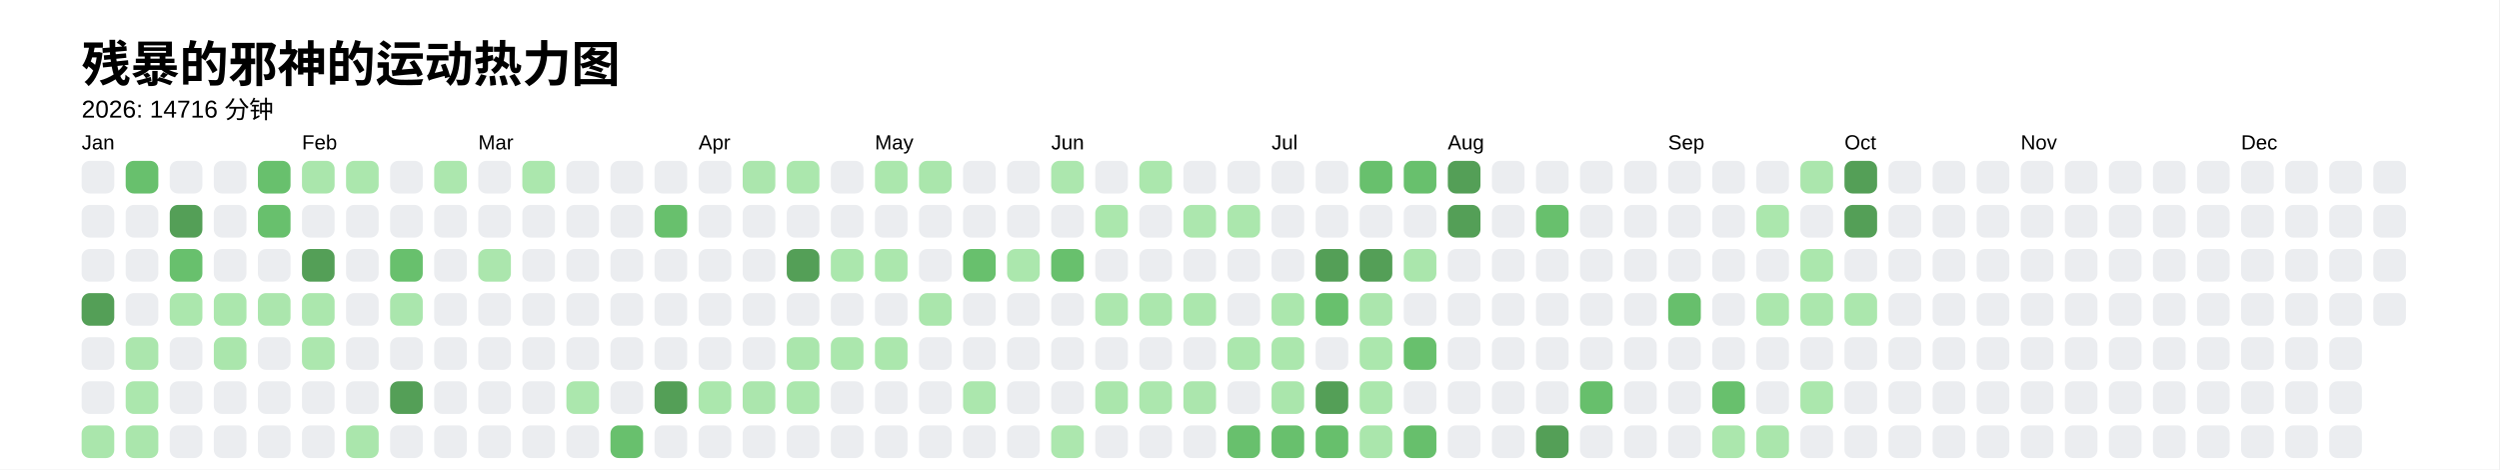
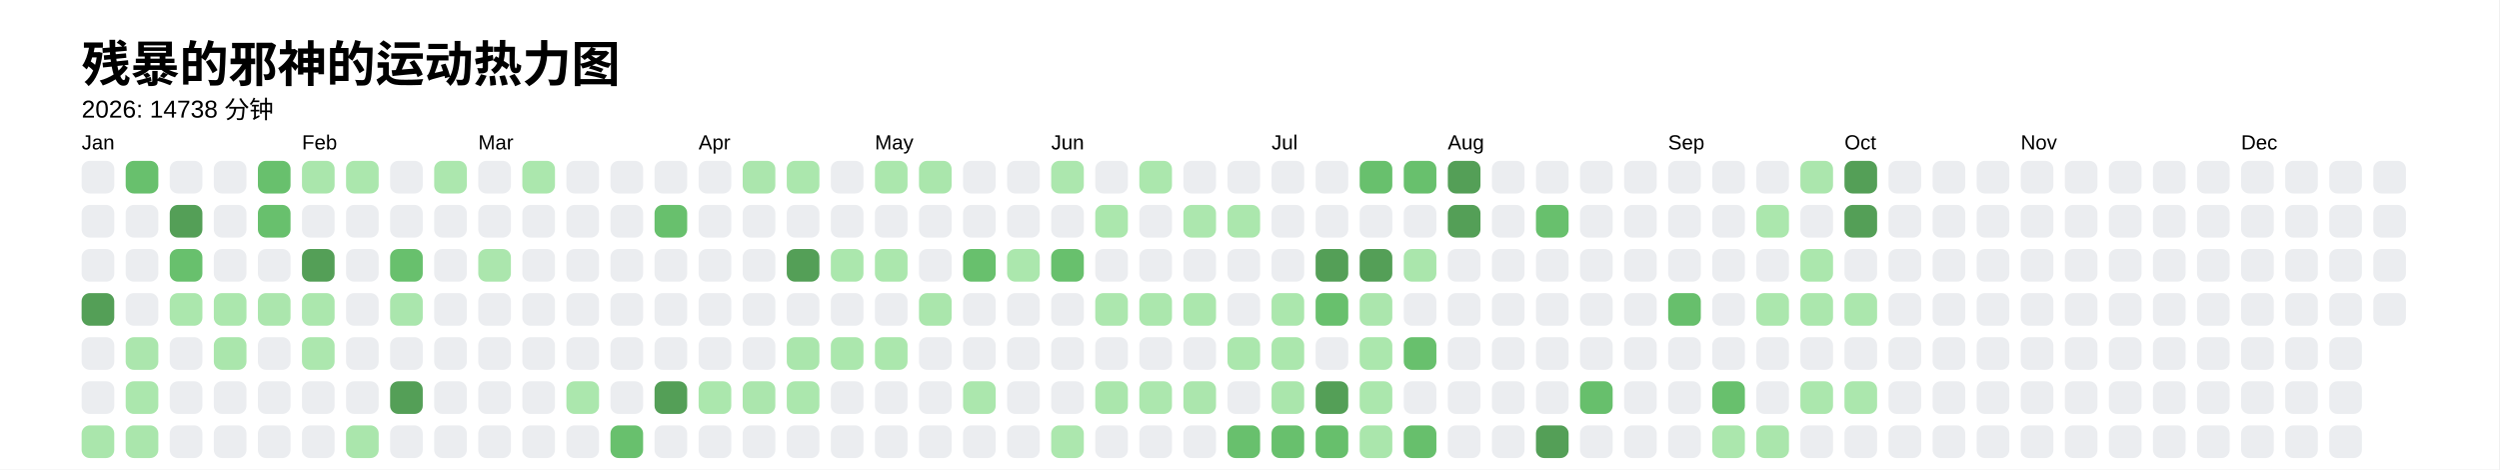
<svg xmlns="http://www.w3.org/2000/svg" baseProfile="full" height="57.5mm" version="1.1" viewBox="0,0,306.2,57.5" width="306.2mm">
  <defs />
  <rect fill="#FFFFFF" height="57.5" width="306.2" x="0" y="0" />
  <text fill="#000000" style="font-size:6px; font-family:Arial; font-weight:bold;" x="10" y="10">残暴的邪神的运动热力图</text>
-   <text fill="#000000" style="font-size:3px; font-family:Arial;" x="10" y="14.4">2026: 14716 分钟</text>
+   <text fill="#000000" style="font-size:3px; font-family:Arial;" x="10" y="14.4">2026: 14738 分钟</text>
  <text fill="#000000" style="font-size:2.5px; font-family:Arial" x="10" y="18.3">Jan</text>
  <rect fill="#EBEDF0" height="4" rx="1" ry="1" width="4" x="10" y="19.7" />
  <rect fill="#EBEDF0" height="4" rx="1" ry="1" width="4" x="10" y="25.1" />
  <rect fill="#EBEDF0" height="4" rx="1" ry="1" width="4" x="10" y="30.5" />
  <rect fill="#549F57" height="4" rx="1" ry="1" width="4" x="10" y="35.9" />
  <rect fill="#EBEDF0" height="4" rx="1" ry="1" width="4" x="10" y="41.3" />
  <rect fill="#EBEDF0" height="4" rx="1" ry="1" width="4" x="10" y="46.7" />
  <rect fill="#aae6ac" height="4" rx="1" ry="1" width="4" x="10" y="52.1" />
  <rect fill="#68c06d" height="4" rx="1" ry="1" width="4" x="15.4" y="19.7" />
  <rect fill="#EBEDF0" height="4" rx="1" ry="1" width="4" x="15.4" y="25.1" />
  <rect fill="#EBEDF0" height="4" rx="1" ry="1" width="4" x="15.4" y="30.5" />
  <rect fill="#EBEDF0" height="4" rx="1" ry="1" width="4" x="15.4" y="35.9" />
  <rect fill="#abe6ad" height="4" rx="1" ry="1" width="4" x="15.4" y="41.3" />
  <rect fill="#abe7ad" height="4" rx="1" ry="1" width="4" x="15.4" y="46.7" />
  <rect fill="#aae6ac" height="4" rx="1" ry="1" width="4" x="15.4" y="52.1" />
  <rect fill="#EBEDF0" height="4" rx="1" ry="1" width="4" x="20.8" y="19.7" />
  <rect fill="#549F57" height="4" rx="1" ry="1" width="4" x="20.8" y="25.1" />
  <rect fill="#68c06d" height="4" rx="1" ry="1" width="4" x="20.8" y="30.5" />
  <rect fill="#abe7ad" height="4" rx="1" ry="1" width="4" x="20.8" y="35.9" />
  <rect fill="#EBEDF0" height="4" rx="1" ry="1" width="4" x="20.8" y="41.3" />
  <rect fill="#EBEDF0" height="4" rx="1" ry="1" width="4" x="20.8" y="46.7" />
  <rect fill="#EBEDF0" height="4" rx="1" ry="1" width="4" x="20.8" y="52.1" />
  <rect fill="#EBEDF0" height="4" rx="1" ry="1" width="4" x="26.2" y="19.7" />
  <rect fill="#EBEDF0" height="4" rx="1" ry="1" width="4" x="26.2" y="25.1" />
  <rect fill="#EBEDF0" height="4" rx="1" ry="1" width="4" x="26.2" y="30.5" />
  <rect fill="#abe7ad" height="4" rx="1" ry="1" width="4" x="26.2" y="35.9" />
  <rect fill="#aae6ac" height="4" rx="1" ry="1" width="4" x="26.2" y="41.3" />
  <rect fill="#EBEDF0" height="4" rx="1" ry="1" width="4" x="26.2" y="46.7" />
  <rect fill="#EBEDF0" height="4" rx="1" ry="1" width="4" x="26.2" y="52.1" />
  <rect fill="#68c06d" height="4" rx="1" ry="1" width="4" x="31.6" y="19.7" />
  <rect fill="#68c06d" height="4" rx="1" ry="1" width="4" x="31.6" y="25.1" />
  <rect fill="#EBEDF0" height="4" rx="1" ry="1" width="4" x="31.6" y="30.5" />
  <rect fill="#abe6ad" height="4" rx="1" ry="1" width="4" x="31.6" y="35.9" />
  <rect fill="#EBEDF0" height="4" rx="1" ry="1" width="4" x="31.6" y="41.3" />
  <rect fill="#EBEDF0" height="4" rx="1" ry="1" width="4" x="31.6" y="46.7" />
  <rect fill="#EBEDF0" height="4" rx="1" ry="1" width="4" x="31.6" y="52.1" />
  <text fill="#000000" style="font-size:2.5px; font-family:Arial" x="37.0" y="18.3">Feb</text>
  <rect fill="#aae6ac" height="4" rx="1" ry="1" width="4" x="37.0" y="19.7" />
  <rect fill="#EBEDF0" height="4" rx="1" ry="1" width="4" x="37.0" y="25.1" />
  <rect fill="#549F57" height="4" rx="1" ry="1" width="4" x="37.0" y="30.5" />
  <rect fill="#abe7ad" height="4" rx="1" ry="1" width="4" x="37.0" y="35.9" />
  <rect fill="#ace7ae" height="4" rx="1" ry="1" width="4" x="37.0" y="41.3" />
  <rect fill="#EBEDF0" height="4" rx="1" ry="1" width="4" x="37.0" y="46.7" />
  <rect fill="#EBEDF0" height="4" rx="1" ry="1" width="4" x="37.0" y="52.1" />
  <rect fill="#abe7ad" height="4" rx="1" ry="1" width="4" x="42.4" y="19.7" />
  <rect fill="#EBEDF0" height="4" rx="1" ry="1" width="4" x="42.4" y="25.1" />
  <rect fill="#EBEDF0" height="4" rx="1" ry="1" width="4" x="42.4" y="30.5" />
  <rect fill="#EBEDF0" height="4" rx="1" ry="1" width="4" x="42.4" y="35.9" />
  <rect fill="#EBEDF0" height="4" rx="1" ry="1" width="4" x="42.4" y="41.3" />
  <rect fill="#EBEDF0" height="4" rx="1" ry="1" width="4" x="42.4" y="46.7" />
  <rect fill="#aae6ac" height="4" rx="1" ry="1" width="4" x="42.4" y="52.1" />
  <rect fill="#EBEDF0" height="4" rx="1" ry="1" width="4" x="47.8" y="19.7" />
  <rect fill="#EBEDF0" height="4" rx="1" ry="1" width="4" x="47.8" y="25.1" />
  <rect fill="#68c06d" height="4" rx="1" ry="1" width="4" x="47.8" y="30.5" />
  <rect fill="#aae6ad" height="4" rx="1" ry="1" width="4" x="47.8" y="35.9" />
  <rect fill="#EBEDF0" height="4" rx="1" ry="1" width="4" x="47.8" y="41.3" />
  <rect fill="#549F57" height="4" rx="1" ry="1" width="4" x="47.8" y="46.7" />
  <rect fill="#EBEDF0" height="4" rx="1" ry="1" width="4" x="47.8" y="52.1" />
  <rect fill="#ace7ae" height="4" rx="1" ry="1" width="4" x="53.2" y="19.7" />
  <rect fill="#EBEDF0" height="4" rx="1" ry="1" width="4" x="53.2" y="25.1" />
  <rect fill="#EBEDF0" height="4" rx="1" ry="1" width="4" x="53.2" y="30.5" />
  <rect fill="#EBEDF0" height="4" rx="1" ry="1" width="4" x="53.2" y="35.9" />
  <rect fill="#EBEDF0" height="4" rx="1" ry="1" width="4" x="53.2" y="41.3" />
  <rect fill="#EBEDF0" height="4" rx="1" ry="1" width="4" x="53.2" y="46.7" />
  <rect fill="#EBEDF0" height="4" rx="1" ry="1" width="4" x="53.2" y="52.1" />
  <text fill="#000000" style="font-size:2.5px; font-family:Arial" x="58.6" y="18.3">Mar</text>
  <rect fill="#EBEDF0" height="4" rx="1" ry="1" width="4" x="58.6" y="19.7" />
  <rect fill="#EBEDF0" height="4" rx="1" ry="1" width="4" x="58.6" y="25.1" />
  <rect fill="#abe6ad" height="4" rx="1" ry="1" width="4" x="58.6" y="30.5" />
  <rect fill="#EBEDF0" height="4" rx="1" ry="1" width="4" x="58.6" y="35.9" />
  <rect fill="#EBEDF0" height="4" rx="1" ry="1" width="4" x="58.6" y="41.3" />
  <rect fill="#EBEDF0" height="4" rx="1" ry="1" width="4" x="58.6" y="46.7" />
  <rect fill="#EBEDF0" height="4" rx="1" ry="1" width="4" x="58.6" y="52.1" />
  <rect fill="#abe7ad" height="4" rx="1" ry="1" width="4" x="64" y="19.7" />
  <rect fill="#EBEDF0" height="4" rx="1" ry="1" width="4" x="64" y="25.1" />
  <rect fill="#EBEDF0" height="4" rx="1" ry="1" width="4" x="64" y="30.5" />
  <rect fill="#EBEDF0" height="4" rx="1" ry="1" width="4" x="64" y="35.9" />
  <rect fill="#EBEDF0" height="4" rx="1" ry="1" width="4" x="64" y="41.3" />
  <rect fill="#EBEDF0" height="4" rx="1" ry="1" width="4" x="64" y="46.7" />
  <rect fill="#EBEDF0" height="4" rx="1" ry="1" width="4" x="64" y="52.1" />
  <rect fill="#EBEDF0" height="4" rx="1" ry="1" width="4" x="69.4" y="19.7" />
  <rect fill="#EBEDF0" height="4" rx="1" ry="1" width="4" x="69.4" y="25.1" />
  <rect fill="#EBEDF0" height="4" rx="1" ry="1" width="4" x="69.4" y="30.5" />
  <rect fill="#EBEDF0" height="4" rx="1" ry="1" width="4" x="69.4" y="35.9" />
  <rect fill="#EBEDF0" height="4" rx="1" ry="1" width="4" x="69.4" y="41.3" />
  <rect fill="#abe7ad" height="4" rx="1" ry="1" width="4" x="69.4" y="46.7" />
  <rect fill="#EBEDF0" height="4" rx="1" ry="1" width="4" x="69.4" y="52.1" />
  <rect fill="#EBEDF0" height="4" rx="1" ry="1" width="4" x="74.8" y="19.7" />
  <rect fill="#EBEDF0" height="4" rx="1" ry="1" width="4" x="74.8" y="25.1" />
  <rect fill="#EBEDF0" height="4" rx="1" ry="1" width="4" x="74.8" y="30.5" />
  <rect fill="#EBEDF0" height="4" rx="1" ry="1" width="4" x="74.8" y="35.9" />
  <rect fill="#EBEDF0" height="4" rx="1" ry="1" width="4" x="74.8" y="41.3" />
  <rect fill="#EBEDF0" height="4" rx="1" ry="1" width="4" x="74.8" y="46.7" />
  <rect fill="#68c06d" height="4" rx="1" ry="1" width="4" x="74.8" y="52.1" />
  <rect fill="#EBEDF0" height="4" rx="1" ry="1" width="4" x="80.2" y="19.7" />
  <rect fill="#68c06d" height="4" rx="1" ry="1" width="4" x="80.2" y="25.1" />
  <rect fill="#EBEDF0" height="4" rx="1" ry="1" width="4" x="80.2" y="30.5" />
  <rect fill="#EBEDF0" height="4" rx="1" ry="1" width="4" x="80.2" y="35.9" />
  <rect fill="#EBEDF0" height="4" rx="1" ry="1" width="4" x="80.2" y="41.3" />
  <rect fill="#549F57" height="4" rx="1" ry="1" width="4" x="80.2" y="46.7" />
  <rect fill="#EBEDF0" height="4" rx="1" ry="1" width="4" x="80.2" y="52.1" />
  <text fill="#000000" style="font-size:2.5px; font-family:Arial" x="85.6" y="18.3">Apr</text>
  <rect fill="#EBEDF0" height="4" rx="1" ry="1" width="4" x="85.6" y="19.7" />
  <rect fill="#EBEDF0" height="4" rx="1" ry="1" width="4" x="85.6" y="25.1" />
  <rect fill="#EBEDF0" height="4" rx="1" ry="1" width="4" x="85.6" y="30.5" />
  <rect fill="#EBEDF0" height="4" rx="1" ry="1" width="4" x="85.6" y="35.9" />
  <rect fill="#EBEDF0" height="4" rx="1" ry="1" width="4" x="85.6" y="41.3" />
  <rect fill="#abe7ad" height="4" rx="1" ry="1" width="4" x="85.6" y="46.7" />
  <rect fill="#EBEDF0" height="4" rx="1" ry="1" width="4" x="85.6" y="52.1" />
  <rect fill="#abe6ad" height="4" rx="1" ry="1" width="4" x="91" y="19.7" />
  <rect fill="#EBEDF0" height="4" rx="1" ry="1" width="4" x="91" y="25.1" />
  <rect fill="#EBEDF0" height="4" rx="1" ry="1" width="4" x="91" y="30.5" />
  <rect fill="#EBEDF0" height="4" rx="1" ry="1" width="4" x="91" y="35.9" />
  <rect fill="#EBEDF0" height="4" rx="1" ry="1" width="4" x="91" y="41.3" />
  <rect fill="#abe6ad" height="4" rx="1" ry="1" width="4" x="91" y="46.7" />
  <rect fill="#EBEDF0" height="4" rx="1" ry="1" width="4" x="91" y="52.1" />
  <rect fill="#abe7ad" height="4" rx="1" ry="1" width="4" x="96.4" y="19.7" />
  <rect fill="#EBEDF0" height="4" rx="1" ry="1" width="4" x="96.4" y="25.1" />
  <rect fill="#549F57" height="4" rx="1" ry="1" width="4" x="96.4" y="30.5" />
  <rect fill="#EBEDF0" height="4" rx="1" ry="1" width="4" x="96.4" y="35.9" />
  <rect fill="#aae6ac" height="4" rx="1" ry="1" width="4" x="96.4" y="41.3" />
  <rect fill="#abe7ad" height="4" rx="1" ry="1" width="4" x="96.4" y="46.7" />
  <rect fill="#EBEDF0" height="4" rx="1" ry="1" width="4" x="96.4" y="52.1" />
  <rect fill="#EBEDF0" height="4" rx="1" ry="1" width="4" x="101.8" y="19.7" />
  <rect fill="#EBEDF0" height="4" rx="1" ry="1" width="4" x="101.8" y="25.1" />
  <rect fill="#abe7ad" height="4" rx="1" ry="1" width="4" x="101.8" y="30.5" />
  <rect fill="#EBEDF0" height="4" rx="1" ry="1" width="4" x="101.8" y="35.9" />
  <rect fill="#abe7ad" height="4" rx="1" ry="1" width="4" x="101.8" y="41.3" />
  <rect fill="#EBEDF0" height="4" rx="1" ry="1" width="4" x="101.8" y="46.7" />
  <rect fill="#EBEDF0" height="4" rx="1" ry="1" width="4" x="101.8" y="52.1" />
  <text fill="#000000" style="font-size:2.5px; font-family:Arial" x="107.2" y="18.3">May</text>
  <rect fill="#abe7ad" height="4" rx="1" ry="1" width="4" x="107.2" y="19.7" />
  <rect fill="#EBEDF0" height="4" rx="1" ry="1" width="4" x="107.2" y="25.1" />
  <rect fill="#abe7ad" height="4" rx="1" ry="1" width="4" x="107.2" y="30.5" />
  <rect fill="#EBEDF0" height="4" rx="1" ry="1" width="4" x="107.2" y="35.9" />
  <rect fill="#abe7ad" height="4" rx="1" ry="1" width="4" x="107.2" y="41.3" />
  <rect fill="#EBEDF0" height="4" rx="1" ry="1" width="4" x="107.2" y="46.7" />
  <rect fill="#EBEDF0" height="4" rx="1" ry="1" width="4" x="107.2" y="52.1" />
  <rect fill="#aae6ac" height="4" rx="1" ry="1" width="4" x="112.6" y="19.7" />
  <rect fill="#EBEDF0" height="4" rx="1" ry="1" width="4" x="112.6" y="25.1" />
  <rect fill="#EBEDF0" height="4" rx="1" ry="1" width="4" x="112.6" y="30.5" />
  <rect fill="#aae6ac" height="4" rx="1" ry="1" width="4" x="112.6" y="35.9" />
  <rect fill="#EBEDF0" height="4" rx="1" ry="1" width="4" x="112.6" y="41.3" />
  <rect fill="#EBEDF0" height="4" rx="1" ry="1" width="4" x="112.6" y="46.7" />
  <rect fill="#EBEDF0" height="4" rx="1" ry="1" width="4" x="112.6" y="52.1" />
  <rect fill="#EBEDF0" height="4" rx="1" ry="1" width="4" x="118" y="19.7" />
  <rect fill="#EBEDF0" height="4" rx="1" ry="1" width="4" x="118" y="25.1" />
  <rect fill="#68c06d" height="4" rx="1" ry="1" width="4" x="118" y="30.5" />
  <rect fill="#EBEDF0" height="4" rx="1" ry="1" width="4" x="118" y="35.9" />
  <rect fill="#EBEDF0" height="4" rx="1" ry="1" width="4" x="118" y="41.3" />
  <rect fill="#abe7ad" height="4" rx="1" ry="1" width="4" x="118" y="46.7" />
  <rect fill="#EBEDF0" height="4" rx="1" ry="1" width="4" x="118" y="52.1" />
  <rect fill="#EBEDF0" height="4" rx="1" ry="1" width="4" x="123.4" y="19.7" />
  <rect fill="#EBEDF0" height="4" rx="1" ry="1" width="4" x="123.4" y="25.1" />
  <rect fill="#abe7ad" height="4" rx="1" ry="1" width="4" x="123.4" y="30.5" />
  <rect fill="#EBEDF0" height="4" rx="1" ry="1" width="4" x="123.4" y="35.9" />
  <rect fill="#EBEDF0" height="4" rx="1" ry="1" width="4" x="123.4" y="41.3" />
  <rect fill="#EBEDF0" height="4" rx="1" ry="1" width="4" x="123.4" y="46.7" />
  <rect fill="#EBEDF0" height="4" rx="1" ry="1" width="4" x="123.4" y="52.1" />
  <text fill="#000000" style="font-size:2.5px; font-family:Arial" x="128.8" y="18.3">Jun</text>
  <rect fill="#ace7ae" height="4" rx="1" ry="1" width="4" x="128.8" y="19.7" />
  <rect fill="#EBEDF0" height="4" rx="1" ry="1" width="4" x="128.8" y="25.1" />
  <rect fill="#68c06d" height="4" rx="1" ry="1" width="4" x="128.8" y="30.5" />
  <rect fill="#EBEDF0" height="4" rx="1" ry="1" width="4" x="128.8" y="35.9" />
  <rect fill="#EBEDF0" height="4" rx="1" ry="1" width="4" x="128.8" y="41.3" />
  <rect fill="#EBEDF0" height="4" rx="1" ry="1" width="4" x="128.8" y="46.7" />
  <rect fill="#ace7ae" height="4" rx="1" ry="1" width="4" x="128.8" y="52.1" />
  <rect fill="#EBEDF0" height="4" rx="1" ry="1" width="4" x="134.2" y="19.7" />
  <rect fill="#abe7ad" height="4" rx="1" ry="1" width="4" x="134.2" y="25.1" />
  <rect fill="#EBEDF0" height="4" rx="1" ry="1" width="4" x="134.2" y="30.5" />
  <rect fill="#ace7ae" height="4" rx="1" ry="1" width="4" x="134.2" y="35.9" />
  <rect fill="#EBEDF0" height="4" rx="1" ry="1" width="4" x="134.2" y="41.3" />
  <rect fill="#aae6ac" height="4" rx="1" ry="1" width="4" x="134.2" y="46.7" />
  <rect fill="#EBEDF0" height="4" rx="1" ry="1" width="4" x="134.2" y="52.1" />
  <rect fill="#abe7ad" height="4" rx="1" ry="1" width="4" x="139.6" y="19.7" />
  <rect fill="#EBEDF0" height="4" rx="1" ry="1" width="4" x="139.6" y="25.1" />
  <rect fill="#EBEDF0" height="4" rx="1" ry="1" width="4" x="139.6" y="30.5" />
  <rect fill="#abe7ad" height="4" rx="1" ry="1" width="4" x="139.6" y="35.9" />
  <rect fill="#EBEDF0" height="4" rx="1" ry="1" width="4" x="139.6" y="41.3" />
  <rect fill="#ace7ae" height="4" rx="1" ry="1" width="4" x="139.6" y="46.7" />
  <rect fill="#EBEDF0" height="4" rx="1" ry="1" width="4" x="139.6" y="52.1" />
  <rect fill="#EBEDF0" height="4" rx="1" ry="1" width="4" x="145" y="19.7" />
  <rect fill="#ace7ae" height="4" rx="1" ry="1" width="4" x="145" y="25.1" />
  <rect fill="#EBEDF0" height="4" rx="1" ry="1" width="4" x="145" y="30.5" />
  <rect fill="#abe7ad" height="4" rx="1" ry="1" width="4" x="145" y="35.9" />
  <rect fill="#EBEDF0" height="4" rx="1" ry="1" width="4" x="145" y="41.3" />
  <rect fill="#abe6ad" height="4" rx="1" ry="1" width="4" x="145" y="46.7" />
  <rect fill="#EBEDF0" height="4" rx="1" ry="1" width="4" x="145" y="52.1" />
  <rect fill="#EBEDF0" height="4" rx="1" ry="1" width="4" x="150.4" y="19.7" />
  <rect fill="#abe7ad" height="4" rx="1" ry="1" width="4" x="150.4" y="25.1" />
  <rect fill="#EBEDF0" height="4" rx="1" ry="1" width="4" x="150.4" y="30.5" />
  <rect fill="#EBEDF0" height="4" rx="1" ry="1" width="4" x="150.4" y="35.9" />
  <rect fill="#abe7ad" height="4" rx="1" ry="1" width="4" x="150.4" y="41.3" />
  <rect fill="#EBEDF0" height="4" rx="1" ry="1" width="4" x="150.4" y="46.7" />
  <rect fill="#68c06d" height="4" rx="1" ry="1" width="4" x="150.4" y="52.1" />
  <text fill="#000000" style="font-size:2.5px; font-family:Arial" x="155.8" y="18.3">Jul</text>
  <rect fill="#EBEDF0" height="4" rx="1" ry="1" width="4" x="155.8" y="19.7" />
  <rect fill="#EBEDF0" height="4" rx="1" ry="1" width="4" x="155.8" y="25.1" />
  <rect fill="#EBEDF0" height="4" rx="1" ry="1" width="4" x="155.8" y="30.5" />
  <rect fill="#abe7ad" height="4" rx="1" ry="1" width="4" x="155.8" y="35.9" />
  <rect fill="#abe7ad" height="4" rx="1" ry="1" width="4" x="155.8" y="41.3" />
  <rect fill="#aae6ac" height="4" rx="1" ry="1" width="4" x="155.8" y="46.7" />
  <rect fill="#68c06d" height="4" rx="1" ry="1" width="4" x="155.8" y="52.1" />
  <rect fill="#EBEDF0" height="4" rx="1" ry="1" width="4" x="161.2" y="19.7" />
  <rect fill="#EBEDF0" height="4" rx="1" ry="1" width="4" x="161.2" y="25.1" />
  <rect fill="#549F57" height="4" rx="1" ry="1" width="4" x="161.2" y="30.5" />
  <rect fill="#68c06d" height="4" rx="1" ry="1" width="4" x="161.2" y="35.9" />
  <rect fill="#EBEDF0" height="4" rx="1" ry="1" width="4" x="161.2" y="41.3" />
  <rect fill="#549F57" height="4" rx="1" ry="1" width="4" x="161.2" y="46.7" />
  <rect fill="#67bf6c" height="4" rx="1" ry="1" width="4" x="161.2" y="52.1" />
  <rect fill="#68c06d" height="4" rx="1" ry="1" width="4" x="166.6" y="19.7" />
  <rect fill="#EBEDF0" height="4" rx="1" ry="1" width="4" x="166.6" y="25.1" />
  <rect fill="#549F57" height="4" rx="1" ry="1" width="4" x="166.6" y="30.5" />
  <rect fill="#abe6ad" height="4" rx="1" ry="1" width="4" x="166.6" y="35.9" />
  <rect fill="#abe7ad" height="4" rx="1" ry="1" width="4" x="166.6" y="41.3" />
  <rect fill="#abe7ad" height="4" rx="1" ry="1" width="4" x="166.6" y="46.7" />
  <rect fill="#aae6ac" height="4" rx="1" ry="1" width="4" x="166.6" y="52.1" />
  <rect fill="#68c06d" height="4" rx="1" ry="1" width="4" x="172" y="19.7" />
  <rect fill="#EBEDF0" height="4" rx="1" ry="1" width="4" x="172" y="25.1" />
  <rect fill="#aae6ac" height="4" rx="1" ry="1" width="4" x="172" y="30.5" />
  <rect fill="#EBEDF0" height="4" rx="1" ry="1" width="4" x="172" y="35.9" />
  <rect fill="#68c06d" height="4" rx="1" ry="1" width="4" x="172" y="41.3" />
  <rect fill="#EBEDF0" height="4" rx="1" ry="1" width="4" x="172" y="46.7" />
  <rect fill="#67bf6c" height="4" rx="1" ry="1" width="4" x="172" y="52.1" />
  <text fill="#000000" style="font-size:2.5px; font-family:Arial" x="177.4" y="18.3">Aug</text>
  <rect fill="#549F57" height="4" rx="1" ry="1" width="4" x="177.4" y="19.7" />
  <rect fill="#549F57" height="4" rx="1" ry="1" width="4" x="177.4" y="25.1" />
  <rect fill="#EBEDF0" height="4" rx="1" ry="1" width="4" x="177.4" y="30.5" />
  <rect fill="#EBEDF0" height="4" rx="1" ry="1" width="4" x="177.4" y="35.9" />
  <rect fill="#EBEDF0" height="4" rx="1" ry="1" width="4" x="177.4" y="41.3" />
  <rect fill="#EBEDF0" height="4" rx="1" ry="1" width="4" x="177.4" y="46.7" />
  <rect fill="#EBEDF0" height="4" rx="1" ry="1" width="4" x="177.4" y="52.1" />
  <rect fill="#EBEDF0" height="4" rx="1" ry="1" width="4" x="182.8" y="19.7" />
  <rect fill="#EBEDF0" height="4" rx="1" ry="1" width="4" x="182.8" y="25.1" />
  <rect fill="#EBEDF0" height="4" rx="1" ry="1" width="4" x="182.8" y="30.5" />
  <rect fill="#EBEDF0" height="4" rx="1" ry="1" width="4" x="182.8" y="35.9" />
  <rect fill="#EBEDF0" height="4" rx="1" ry="1" width="4" x="182.8" y="41.3" />
  <rect fill="#EBEDF0" height="4" rx="1" ry="1" width="4" x="182.8" y="46.7" />
  <rect fill="#EBEDF0" height="4" rx="1" ry="1" width="4" x="182.8" y="52.1" />
  <rect fill="#EBEDF0" height="4" rx="1" ry="1" width="4" x="188.2" y="19.7" />
  <rect fill="#68c06d" height="4" rx="1" ry="1" width="4" x="188.2" y="25.1" />
  <rect fill="#EBEDF0" height="4" rx="1" ry="1" width="4" x="188.2" y="30.5" />
  <rect fill="#EBEDF0" height="4" rx="1" ry="1" width="4" x="188.2" y="35.9" />
  <rect fill="#EBEDF0" height="4" rx="1" ry="1" width="4" x="188.2" y="41.3" />
  <rect fill="#EBEDF0" height="4" rx="1" ry="1" width="4" x="188.2" y="46.7" />
  <rect fill="#549F57" height="4" rx="1" ry="1" width="4" x="188.2" y="52.1" />
  <rect fill="#EBEDF0" height="4" rx="1" ry="1" width="4" x="193.6" y="19.7" />
  <rect fill="#EBEDF0" height="4" rx="1" ry="1" width="4" x="193.6" y="25.1" />
  <rect fill="#EBEDF0" height="4" rx="1" ry="1" width="4" x="193.6" y="30.5" />
  <rect fill="#EBEDF0" height="4" rx="1" ry="1" width="4" x="193.6" y="35.9" />
  <rect fill="#EBEDF0" height="4" rx="1" ry="1" width="4" x="193.6" y="41.3" />
  <rect fill="#67bf6c" height="4" rx="1" ry="1" width="4" x="193.6" y="46.7" />
  <rect fill="#EBEDF0" height="4" rx="1" ry="1" width="4" x="193.6" y="52.1" />
  <rect fill="#EBEDF0" height="4" rx="1" ry="1" width="4" x="199" y="19.7" />
  <rect fill="#EBEDF0" height="4" rx="1" ry="1" width="4" x="199" y="25.1" />
  <rect fill="#EBEDF0" height="4" rx="1" ry="1" width="4" x="199" y="30.5" />
  <rect fill="#EBEDF0" height="4" rx="1" ry="1" width="4" x="199" y="35.9" />
  <rect fill="#EBEDF0" height="4" rx="1" ry="1" width="4" x="199" y="41.3" />
  <rect fill="#EBEDF0" height="4" rx="1" ry="1" width="4" x="199" y="46.7" />
  <rect fill="#EBEDF0" height="4" rx="1" ry="1" width="4" x="199" y="52.1" />
  <text fill="#000000" style="font-size:2.5px; font-family:Arial" x="204.4" y="18.3">Sep</text>
  <rect fill="#EBEDF0" height="4" rx="1" ry="1" width="4" x="204.4" y="19.7" />
  <rect fill="#EBEDF0" height="4" rx="1" ry="1" width="4" x="204.4" y="25.1" />
  <rect fill="#EBEDF0" height="4" rx="1" ry="1" width="4" x="204.4" y="30.5" />
  <rect fill="#67bf6c" height="4" rx="1" ry="1" width="4" x="204.4" y="35.9" />
  <rect fill="#EBEDF0" height="4" rx="1" ry="1" width="4" x="204.4" y="41.3" />
  <rect fill="#EBEDF0" height="4" rx="1" ry="1" width="4" x="204.4" y="46.7" />
  <rect fill="#EBEDF0" height="4" rx="1" ry="1" width="4" x="204.4" y="52.1" />
  <rect fill="#EBEDF0" height="4" rx="1" ry="1" width="4" x="209.8" y="19.7" />
  <rect fill="#EBEDF0" height="4" rx="1" ry="1" width="4" x="209.8" y="25.1" />
  <rect fill="#EBEDF0" height="4" rx="1" ry="1" width="4" x="209.8" y="30.5" />
  <rect fill="#EBEDF0" height="4" rx="1" ry="1" width="4" x="209.8" y="35.9" />
  <rect fill="#EBEDF0" height="4" rx="1" ry="1" width="4" x="209.8" y="41.3" />
  <rect fill="#68c06d" height="4" rx="1" ry="1" width="4" x="209.8" y="46.7" />
  <rect fill="#abe7ad" height="4" rx="1" ry="1" width="4" x="209.8" y="52.1" />
  <rect fill="#EBEDF0" height="4" rx="1" ry="1" width="4" x="215.2" y="19.7" />
  <rect fill="#abe7ad" height="4" rx="1" ry="1" width="4" x="215.2" y="25.1" />
  <rect fill="#EBEDF0" height="4" rx="1" ry="1" width="4" x="215.2" y="30.5" />
  <rect fill="#abe7ad" height="4" rx="1" ry="1" width="4" x="215.2" y="35.9" />
  <rect fill="#EBEDF0" height="4" rx="1" ry="1" width="4" x="215.2" y="41.3" />
  <rect fill="#EBEDF0" height="4" rx="1" ry="1" width="4" x="215.2" y="46.7" />
  <rect fill="#aae6ac" height="4" rx="1" ry="1" width="4" x="215.2" y="52.1" />
  <rect fill="#abe6ad" height="4" rx="1" ry="1" width="4" x="220.6" y="19.7" />
  <rect fill="#EBEDF0" height="4" rx="1" ry="1" width="4" x="220.6" y="25.1" />
  <rect fill="#abe7ad" height="4" rx="1" ry="1" width="4" x="220.6" y="30.5" />
  <rect fill="#abe7ad" height="4" rx="1" ry="1" width="4" x="220.6" y="35.9" />
  <rect fill="#EBEDF0" height="4" rx="1" ry="1" width="4" x="220.6" y="41.3" />
  <rect fill="#abe7ad" height="4" rx="1" ry="1" width="4" x="220.6" y="46.7" />
  <rect fill="#EBEDF0" height="4" rx="1" ry="1" width="4" x="220.6" y="52.1" />
  <text fill="#000000" style="font-size:2.5px; font-family:Arial" x="226" y="18.3">Oct</text>
  <rect fill="#549F57" height="4" rx="1" ry="1" width="4" x="226" y="19.7" />
  <rect fill="#549F57" height="4" rx="1" ry="1" width="4" x="226" y="25.1" />
  <rect fill="#EBEDF0" height="4" rx="1" ry="1" width="4" x="226" y="30.5" />
  <rect fill="#abe7ad" height="4" rx="1" ry="1" width="4" x="226" y="35.9" />
  <rect fill="#EBEDF0" height="4" rx="1" ry="1" width="4" x="226" y="41.3" />
-   <rect fill="#EBEDF0" height="4" rx="1" ry="1" width="4" x="226" y="46.7" />
+   <rect fill="#abe7ad" height="4" rx="1" ry="1" width="4" x="226" y="46.7" />
  <rect fill="#EBEDF0" height="4" rx="1" ry="1" width="4" x="226" y="52.1" />
  <rect fill="#EBEDF0" height="4" rx="1" ry="1" width="4" x="231.4" y="19.7" />
  <rect fill="#EBEDF0" height="4" rx="1" ry="1" width="4" x="231.4" y="25.1" />
  <rect fill="#EBEDF0" height="4" rx="1" ry="1" width="4" x="231.4" y="30.5" />
  <rect fill="#EBEDF0" height="4" rx="1" ry="1" width="4" x="231.4" y="35.9" />
  <rect fill="#EBEDF0" height="4" rx="1" ry="1" width="4" x="231.4" y="41.3" />
  <rect fill="#EBEDF0" height="4" rx="1" ry="1" width="4" x="231.4" y="46.7" />
  <rect fill="#EBEDF0" height="4" rx="1" ry="1" width="4" x="231.4" y="52.1" />
  <rect fill="#EBEDF0" height="4" rx="1" ry="1" width="4" x="236.8" y="19.7" />
  <rect fill="#EBEDF0" height="4" rx="1" ry="1" width="4" x="236.8" y="25.1" />
  <rect fill="#EBEDF0" height="4" rx="1" ry="1" width="4" x="236.8" y="30.5" />
  <rect fill="#EBEDF0" height="4" rx="1" ry="1" width="4" x="236.8" y="35.9" />
  <rect fill="#EBEDF0" height="4" rx="1" ry="1" width="4" x="236.8" y="41.3" />
  <rect fill="#EBEDF0" height="4" rx="1" ry="1" width="4" x="236.8" y="46.7" />
  <rect fill="#EBEDF0" height="4" rx="1" ry="1" width="4" x="236.8" y="52.1" />
  <rect fill="#EBEDF0" height="4" rx="1" ry="1" width="4" x="242.2" y="19.7" />
  <rect fill="#EBEDF0" height="4" rx="1" ry="1" width="4" x="242.2" y="25.1" />
  <rect fill="#EBEDF0" height="4" rx="1" ry="1" width="4" x="242.2" y="30.5" />
  <rect fill="#EBEDF0" height="4" rx="1" ry="1" width="4" x="242.2" y="35.9" />
  <rect fill="#EBEDF0" height="4" rx="1" ry="1" width="4" x="242.2" y="41.3" />
  <rect fill="#EBEDF0" height="4" rx="1" ry="1" width="4" x="242.2" y="46.7" />
  <rect fill="#EBEDF0" height="4" rx="1" ry="1" width="4" x="242.2" y="52.1" />
  <text fill="#000000" style="font-size:2.5px; font-family:Arial" x="247.6" y="18.3">Nov</text>
  <rect fill="#EBEDF0" height="4" rx="1" ry="1" width="4" x="247.6" y="19.7" />
  <rect fill="#EBEDF0" height="4" rx="1" ry="1" width="4" x="247.6" y="25.1" />
  <rect fill="#EBEDF0" height="4" rx="1" ry="1" width="4" x="247.6" y="30.5" />
  <rect fill="#EBEDF0" height="4" rx="1" ry="1" width="4" x="247.6" y="35.9" />
  <rect fill="#EBEDF0" height="4" rx="1" ry="1" width="4" x="247.6" y="41.3" />
  <rect fill="#EBEDF0" height="4" rx="1" ry="1" width="4" x="247.6" y="46.7" />
  <rect fill="#EBEDF0" height="4" rx="1" ry="1" width="4" x="247.6" y="52.1" />
  <rect fill="#EBEDF0" height="4" rx="1" ry="1" width="4" x="253" y="19.7" />
  <rect fill="#EBEDF0" height="4" rx="1" ry="1" width="4" x="253" y="25.1" />
  <rect fill="#EBEDF0" height="4" rx="1" ry="1" width="4" x="253" y="30.5" />
  <rect fill="#EBEDF0" height="4" rx="1" ry="1" width="4" x="253" y="35.9" />
  <rect fill="#EBEDF0" height="4" rx="1" ry="1" width="4" x="253" y="41.3" />
  <rect fill="#EBEDF0" height="4" rx="1" ry="1" width="4" x="253" y="46.7" />
  <rect fill="#EBEDF0" height="4" rx="1" ry="1" width="4" x="253" y="52.1" />
  <rect fill="#EBEDF0" height="4" rx="1" ry="1" width="4" x="258.4" y="19.7" />
  <rect fill="#EBEDF0" height="4" rx="1" ry="1" width="4" x="258.4" y="25.1" />
  <rect fill="#EBEDF0" height="4" rx="1" ry="1" width="4" x="258.4" y="30.5" />
  <rect fill="#EBEDF0" height="4" rx="1" ry="1" width="4" x="258.4" y="35.9" />
  <rect fill="#EBEDF0" height="4" rx="1" ry="1" width="4" x="258.4" y="41.3" />
  <rect fill="#EBEDF0" height="4" rx="1" ry="1" width="4" x="258.4" y="46.7" />
  <rect fill="#EBEDF0" height="4" rx="1" ry="1" width="4" x="258.4" y="52.1" />
  <rect fill="#EBEDF0" height="4" rx="1" ry="1" width="4" x="263.8" y="19.7" />
  <rect fill="#EBEDF0" height="4" rx="1" ry="1" width="4" x="263.8" y="25.1" />
  <rect fill="#EBEDF0" height="4" rx="1" ry="1" width="4" x="263.8" y="30.5" />
  <rect fill="#EBEDF0" height="4" rx="1" ry="1" width="4" x="263.8" y="35.9" />
  <rect fill="#EBEDF0" height="4" rx="1" ry="1" width="4" x="263.8" y="41.3" />
  <rect fill="#EBEDF0" height="4" rx="1" ry="1" width="4" x="263.8" y="46.7" />
  <rect fill="#EBEDF0" height="4" rx="1" ry="1" width="4" x="263.8" y="52.1" />
  <rect fill="#EBEDF0" height="4" rx="1" ry="1" width="4" x="269.2" y="19.7" />
  <rect fill="#EBEDF0" height="4" rx="1" ry="1" width="4" x="269.2" y="25.1" />
  <rect fill="#EBEDF0" height="4" rx="1" ry="1" width="4" x="269.2" y="30.5" />
  <rect fill="#EBEDF0" height="4" rx="1" ry="1" width="4" x="269.2" y="35.9" />
  <rect fill="#EBEDF0" height="4" rx="1" ry="1" width="4" x="269.2" y="41.3" />
  <rect fill="#EBEDF0" height="4" rx="1" ry="1" width="4" x="269.2" y="46.7" />
  <rect fill="#EBEDF0" height="4" rx="1" ry="1" width="4" x="269.2" y="52.1" />
  <text fill="#000000" style="font-size:2.5px; font-family:Arial" x="274.6" y="18.3">Dec</text>
  <rect fill="#EBEDF0" height="4" rx="1" ry="1" width="4" x="274.6" y="19.7" />
  <rect fill="#EBEDF0" height="4" rx="1" ry="1" width="4" x="274.6" y="25.1" />
  <rect fill="#EBEDF0" height="4" rx="1" ry="1" width="4" x="274.6" y="30.5" />
  <rect fill="#EBEDF0" height="4" rx="1" ry="1" width="4" x="274.6" y="35.9" />
  <rect fill="#EBEDF0" height="4" rx="1" ry="1" width="4" x="274.6" y="41.3" />
  <rect fill="#EBEDF0" height="4" rx="1" ry="1" width="4" x="274.6" y="46.7" />
  <rect fill="#EBEDF0" height="4" rx="1" ry="1" width="4" x="274.6" y="52.1" />
  <rect fill="#EBEDF0" height="4" rx="1" ry="1" width="4" x="280" y="19.7" />
  <rect fill="#EBEDF0" height="4" rx="1" ry="1" width="4" x="280" y="25.1" />
  <rect fill="#EBEDF0" height="4" rx="1" ry="1" width="4" x="280" y="30.5" />
  <rect fill="#EBEDF0" height="4" rx="1" ry="1" width="4" x="280" y="35.9" />
  <rect fill="#EBEDF0" height="4" rx="1" ry="1" width="4" x="280" y="41.3" />
  <rect fill="#EBEDF0" height="4" rx="1" ry="1" width="4" x="280" y="46.7" />
  <rect fill="#EBEDF0" height="4" rx="1" ry="1" width="4" x="280" y="52.1" />
  <rect fill="#EBEDF0" height="4" rx="1" ry="1" width="4" x="285.4" y="19.7" />
  <rect fill="#EBEDF0" height="4" rx="1" ry="1" width="4" x="285.4" y="25.1" />
  <rect fill="#EBEDF0" height="4" rx="1" ry="1" width="4" x="285.4" y="30.5" />
  <rect fill="#EBEDF0" height="4" rx="1" ry="1" width="4" x="285.4" y="35.9" />
  <rect fill="#EBEDF0" height="4" rx="1" ry="1" width="4" x="285.4" y="41.3" />
  <rect fill="#EBEDF0" height="4" rx="1" ry="1" width="4" x="285.4" y="46.7" />
  <rect fill="#EBEDF0" height="4" rx="1" ry="1" width="4" x="285.4" y="52.1" />
  <rect fill="#EBEDF0" height="4" rx="1" ry="1" width="4" x="290.8" y="19.7" />
  <rect fill="#EBEDF0" height="4" rx="1" ry="1" width="4" x="290.8" y="25.1" />
  <rect fill="#EBEDF0" height="4" rx="1" ry="1" width="4" x="290.8" y="30.5" />
  <rect fill="#EBEDF0" height="4" rx="1" ry="1" width="4" x="290.8" y="35.9" />
</svg>
